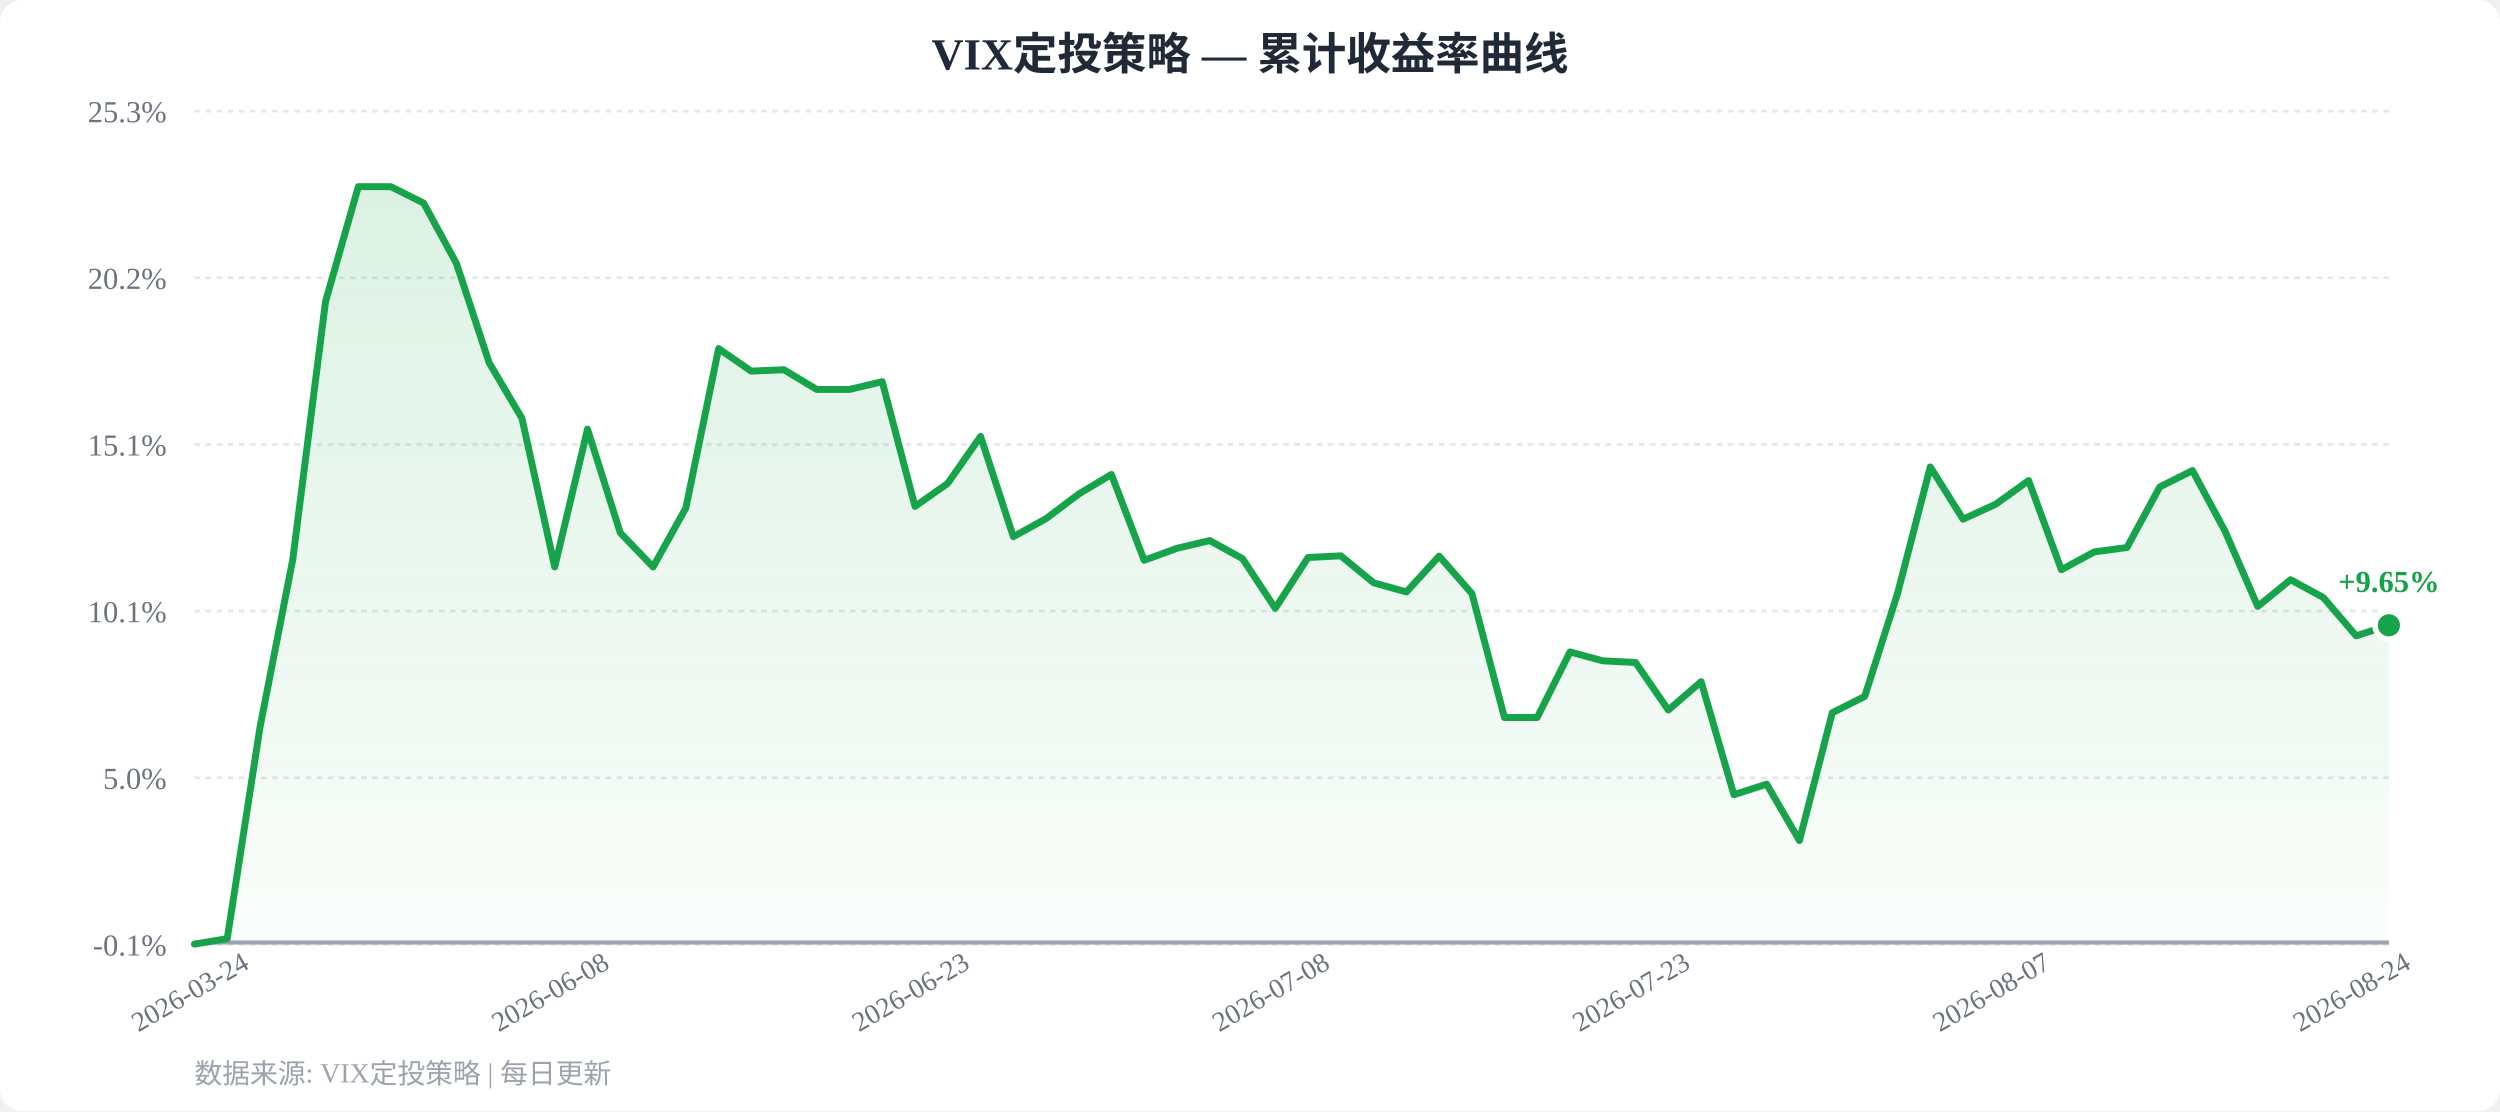
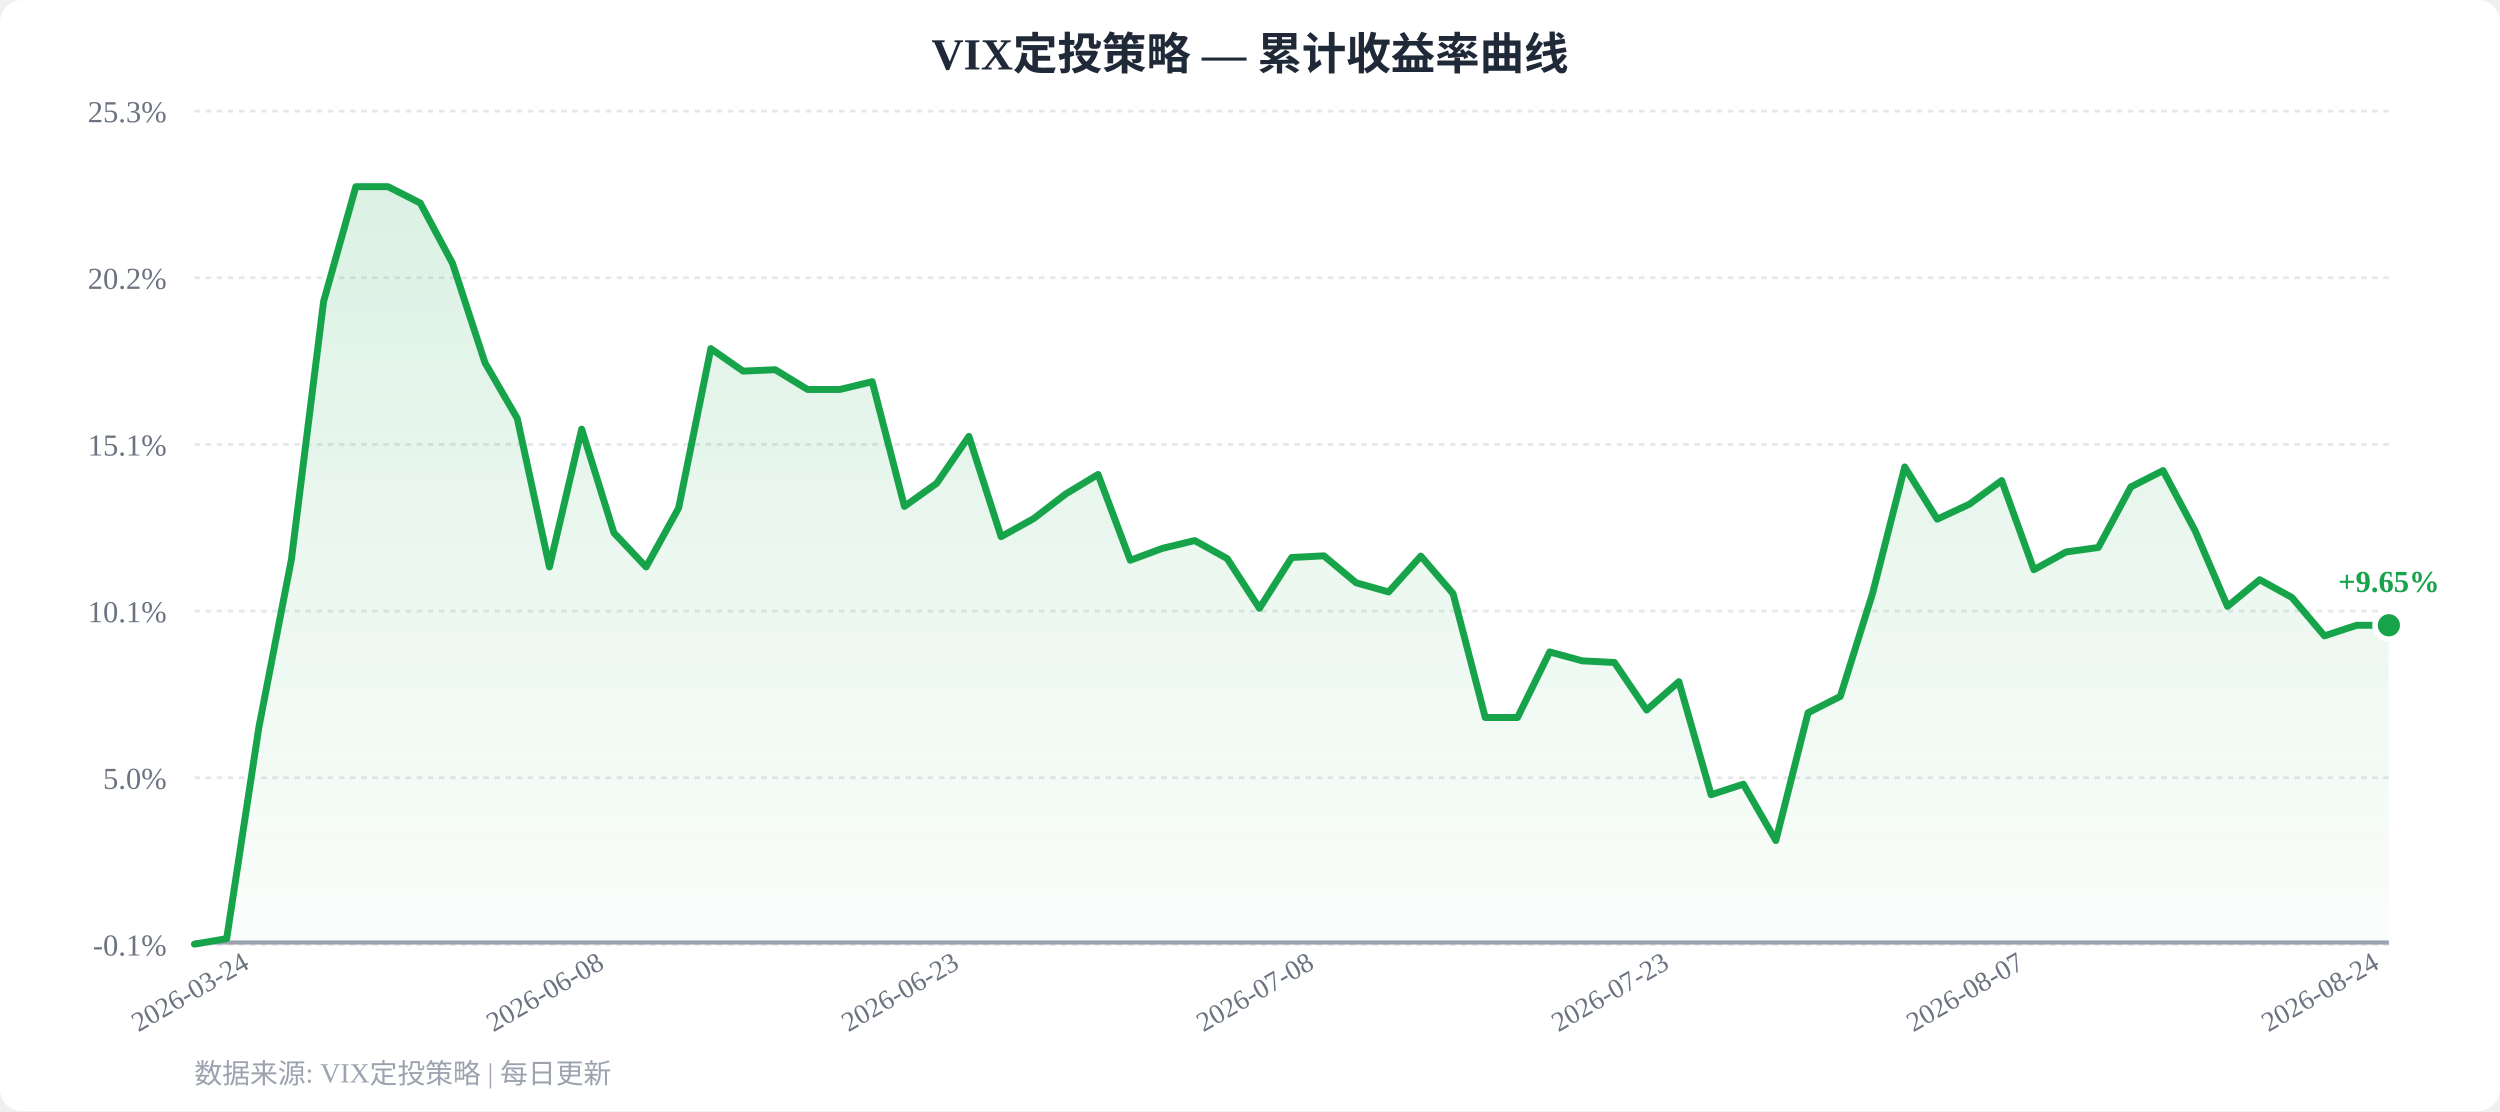
<svg xmlns="http://www.w3.org/2000/svg" viewBox="0 0 900 400" width="100%" height="100%">
  <defs>
    <linearGradient id="areaGradient" x1="0" y1="0" x2="0" y2="1">
      <stop offset="0%" stop-color="#16a34a" stop-opacity="0.15" />
      <stop offset="100%" stop-color="#16a34a" stop-opacity="0.02" />
    </linearGradient>
  </defs>
  <rect width="900" height="400" fill="#ffffff" rx="8" />
  <text x="450.0" y="25" text-anchor="middle" font-size="16" font-weight="bold" fill="#1f2937">VIX定投策略 — 累计收益率曲线</text>
  <line x1="70" y1="340.0" x2="860" y2="340.0" stroke="#e5e7eb" stroke-width="1" stroke-dasharray="2,2" />
  <line x1="70" y1="280.0" x2="860" y2="280.0" stroke="#e5e7eb" stroke-width="1" stroke-dasharray="2,2" />
  <line x1="70" y1="220.0" x2="860" y2="220.0" stroke="#e5e7eb" stroke-width="1" stroke-dasharray="2,2" />
  <line x1="70" y1="160.0" x2="860" y2="160.0" stroke="#e5e7eb" stroke-width="1" stroke-dasharray="2,2" />
  <line x1="70" y1="100.0" x2="860" y2="100.0" stroke="#e5e7eb" stroke-width="1" stroke-dasharray="2,2" />
  <line x1="70" y1="40.0" x2="860" y2="40.0" stroke="#e5e7eb" stroke-width="1" stroke-dasharray="2,2" />
  <line x1="70" y1="339.3" x2="860" y2="339.3" stroke="#9ca3af" stroke-width="1.5" />
-   <path d="M70.0,339.9 L81.8,337.9 L93.6,261.8 L105.4,201.4 L117.2,108.5 L129.0,67.2 L140.7,67.2 L152.5,73.1 L164.3,94.8 L176.1,130.6 L187.9,150.6 L199.7,204.1 L211.5,154.5 L223.3,191.8 L235.1,204.1 L246.9,182.9 L258.7,125.5 L270.4,133.6 L282.2,133.1 L294.0,140.2 L305.8,140.2 L317.6,137.4 L329.4,182.3 L341.2,174.0 L353.0,157.1 L364.8,193.2 L376.6,186.7 L388.4,177.8 L400.1,170.8 L411.9,201.7 L423.7,197.4 L435.5,194.6 L447.3,201.1 L459.1,219.0 L470.9,200.7 L482.7,200.1 L494.5,209.8 L506.3,213.1 L518.1,200.2 L529.9,213.7 L541.6,258.3 L553.4,258.3 L565.2,234.7 L577.0,237.9 L588.8,238.5 L600.6,255.6 L612.4,245.4 L624.2,286.1 L636.0,282.3 L647.8,302.6 L659.6,256.6 L671.3,250.7 L683.1,213.7 L694.9,168.1 L706.7,186.9 L718.5,181.5 L730.3,173.0 L742.1,205.1 L753.9,198.7 L765.7,197.1 L777.5,175.3 L789.3,169.4 L801.0,191.2 L812.8,218.3 L824.6,208.7 L836.4,215.1 L848.2,228.9 L860.0,225.1 L860.0,339.3 L70.0,339.3 Z" fill="url(#areaGradient)" stroke="none" />
-   <path d="M70.0,339.9 L81.8,337.9 L93.6,261.8 L105.4,201.4 L117.2,108.5 L129.0,67.2 L140.7,67.2 L152.5,73.1 L164.3,94.8 L176.1,130.6 L187.9,150.6 L199.7,204.1 L211.5,154.5 L223.3,191.8 L235.1,204.1 L246.9,182.9 L258.7,125.5 L270.4,133.6 L282.2,133.1 L294.0,140.2 L305.8,140.2 L317.6,137.4 L329.4,182.3 L341.2,174.0 L353.0,157.1 L364.8,193.2 L376.6,186.7 L388.4,177.8 L400.1,170.8 L411.9,201.7 L423.7,197.4 L435.5,194.6 L447.3,201.1 L459.1,219.0 L470.9,200.7 L482.7,200.1 L494.5,209.8 L506.3,213.1 L518.1,200.2 L529.9,213.7 L541.6,258.3 L553.4,258.3 L565.2,234.7 L577.0,237.9 L588.8,238.5 L600.6,255.6 L612.4,245.4 L624.2,286.1 L636.0,282.3 L647.8,302.6 L659.6,256.6 L671.3,250.7 L683.1,213.7 L694.9,168.1 L706.7,186.9 L718.5,181.5 L730.3,173.0 L742.1,205.1 L753.9,198.7 L765.7,197.1 L777.5,175.3 L789.3,169.4 L801.0,191.2 L812.8,218.3 L824.6,208.7 L836.4,215.1 L848.2,228.9 L860.0,225.1" fill="none" stroke="#16a34a" stroke-width="2.5" stroke-linejoin="round" stroke-linecap="round" />
+   <path d="M70.0,339.9 L81.6,337.9 L93.2,261.8 L104.9,201.4 L116.5,108.5 L128.1,67.2 L139.7,67.2 L151.3,73.1 L162.9,94.8 L174.6,130.6 L186.2,150.6 L197.8,204.1 L209.4,154.5 L221.0,191.8 L232.6,204.1 L244.3,182.9 L255.9,125.5 L267.5,133.6 L279.1,133.1 L290.7,140.2 L302.4,140.2 L314.0,137.4 L325.6,182.3 L337.2,174.0 L348.8,157.1 L360.4,193.2 L372.1,186.7 L383.7,177.8 L395.3,170.8 L406.9,201.7 L418.5,197.4 L430.1,194.6 L441.8,201.1 L453.4,219.0 L465.0,200.7 L476.6,200.1 L488.2,209.8 L499.9,213.1 L511.5,200.2 L523.1,213.7 L534.7,258.3 L546.3,258.3 L557.9,234.7 L569.6,237.9 L581.2,238.5 L592.8,255.6 L604.4,245.4 L616.0,286.1 L627.6,282.3 L639.3,302.6 L650.9,256.6 L662.5,250.7 L674.1,213.7 L685.7,168.1 L697.4,186.9 L709.0,181.5 L720.6,173.0 L732.2,205.1 L743.8,198.7 L755.4,197.1 L767.1,175.3 L778.7,169.4 L790.3,191.2 L801.9,218.3 L813.5,208.7 L825.1,215.1 L836.8,228.9 L848.4,225.1 L860.0,225.1 L860.0,339.3 L70.0,339.3 Z" fill="url(#areaGradient)" stroke="none" />
+   <path d="M70.0,339.9 L81.6,337.9 L93.2,261.8 L104.9,201.4 L116.5,108.5 L128.1,67.2 L139.7,67.2 L151.3,73.1 L162.9,94.8 L174.6,130.6 L186.2,150.6 L197.8,204.1 L209.4,154.5 L221.0,191.8 L232.6,204.1 L244.3,182.9 L255.9,125.5 L267.5,133.6 L279.1,133.1 L290.7,140.2 L302.4,140.2 L314.0,137.4 L325.6,182.3 L337.2,174.0 L348.8,157.1 L360.4,193.2 L372.1,186.7 L383.7,177.8 L395.3,170.8 L406.9,201.7 L418.5,197.4 L430.1,194.6 L441.8,201.1 L453.4,219.0 L465.0,200.7 L476.6,200.1 L488.2,209.8 L499.9,213.1 L511.5,200.2 L523.1,213.7 L534.7,258.3 L546.3,258.3 L557.9,234.7 L569.6,237.9 L581.2,238.5 L592.8,255.6 L604.4,245.4 L616.0,286.1 L627.6,282.3 L639.3,302.6 L650.9,256.6 L662.5,250.7 L674.1,213.7 L685.7,168.1 L697.4,186.9 L709.0,181.5 L720.6,173.0 L732.2,205.1 L743.8,198.7 L755.4,197.1 L767.1,175.3 L778.7,169.4 L790.3,191.2 L801.9,218.3 L813.5,208.7 L825.1,215.1 L836.8,228.9 L848.4,225.1 L860.0,225.1" fill="none" stroke="#16a34a" stroke-width="2.5" stroke-linejoin="round" stroke-linecap="round" />
  <circle cx="860.0" cy="225.1" r="5" fill="#16a34a" stroke="#ffffff" stroke-width="2" />
  <text x="860.0" y="213.1" text-anchor="middle" font-size="11" font-weight="bold" fill="#16a34a">+9.65%</text>
  <text x="60" y="344.0" text-anchor="end" font-size="11" fill="#6b7280">-0.1%</text>
  <text x="60" y="284.0" text-anchor="end" font-size="11" fill="#6b7280">5.0%</text>
  <text x="60" y="224.0" text-anchor="end" font-size="11" fill="#6b7280">10.1%</text>
  <text x="60" y="164.0" text-anchor="end" font-size="11" fill="#6b7280">15.1%</text>
  <text x="60" y="104.0" text-anchor="end" font-size="11" fill="#6b7280">20.2%</text>
  <text x="60" y="44.0" text-anchor="end" font-size="11" fill="#6b7280">25.3%</text>
  <text x="70.0" y="360" text-anchor="middle" font-size="10" fill="#6b7280" transform="rotate(-30 70.0,360)">2026-03-24</text>
-   <text x="199.7" y="360" text-anchor="middle" font-size="10" fill="#6b7280" transform="rotate(-30 199.7,360)">2026-06-08</text>
-   <text x="329.4" y="360" text-anchor="middle" font-size="10" fill="#6b7280" transform="rotate(-30 329.4,360)">2026-06-23</text>
-   <text x="459.1" y="360" text-anchor="middle" font-size="10" fill="#6b7280" transform="rotate(-30 459.1,360)">2026-07-08</text>
-   <text x="588.8" y="360" text-anchor="middle" font-size="10" fill="#6b7280" transform="rotate(-30 588.8,360)">2026-07-23</text>
-   <text x="718.5" y="360" text-anchor="middle" font-size="10" fill="#6b7280" transform="rotate(-30 718.5,360)">2026-08-07</text>
-   <text x="848.2" y="360" text-anchor="middle" font-size="10" fill="#6b7280" transform="rotate(-30 848.2,360)">2026-08-24</text>
+   <text x="197.8" y="360" text-anchor="middle" font-size="10" fill="#6b7280" transform="rotate(-30 197.8,360)">2026-06-08</text>
+   <text x="325.6" y="360" text-anchor="middle" font-size="10" fill="#6b7280" transform="rotate(-30 325.6,360)">2026-06-23</text>
+   <text x="453.4" y="360" text-anchor="middle" font-size="10" fill="#6b7280" transform="rotate(-30 453.4,360)">2026-07-08</text>
+   <text x="581.2" y="360" text-anchor="middle" font-size="10" fill="#6b7280" transform="rotate(-30 581.2,360)">2026-07-23</text>
+   <text x="709.0" y="360" text-anchor="middle" font-size="10" fill="#6b7280" transform="rotate(-30 709.0,360)">2026-08-07</text>
+   <text x="836.8" y="360" text-anchor="middle" font-size="10" fill="#6b7280" transform="rotate(-30 836.8,360)">2026-08-24</text>
  <text x="70" y="390" font-size="10" fill="#9ca3af">数据来源: VIX定投策略 | 每日更新</text>
</svg>
